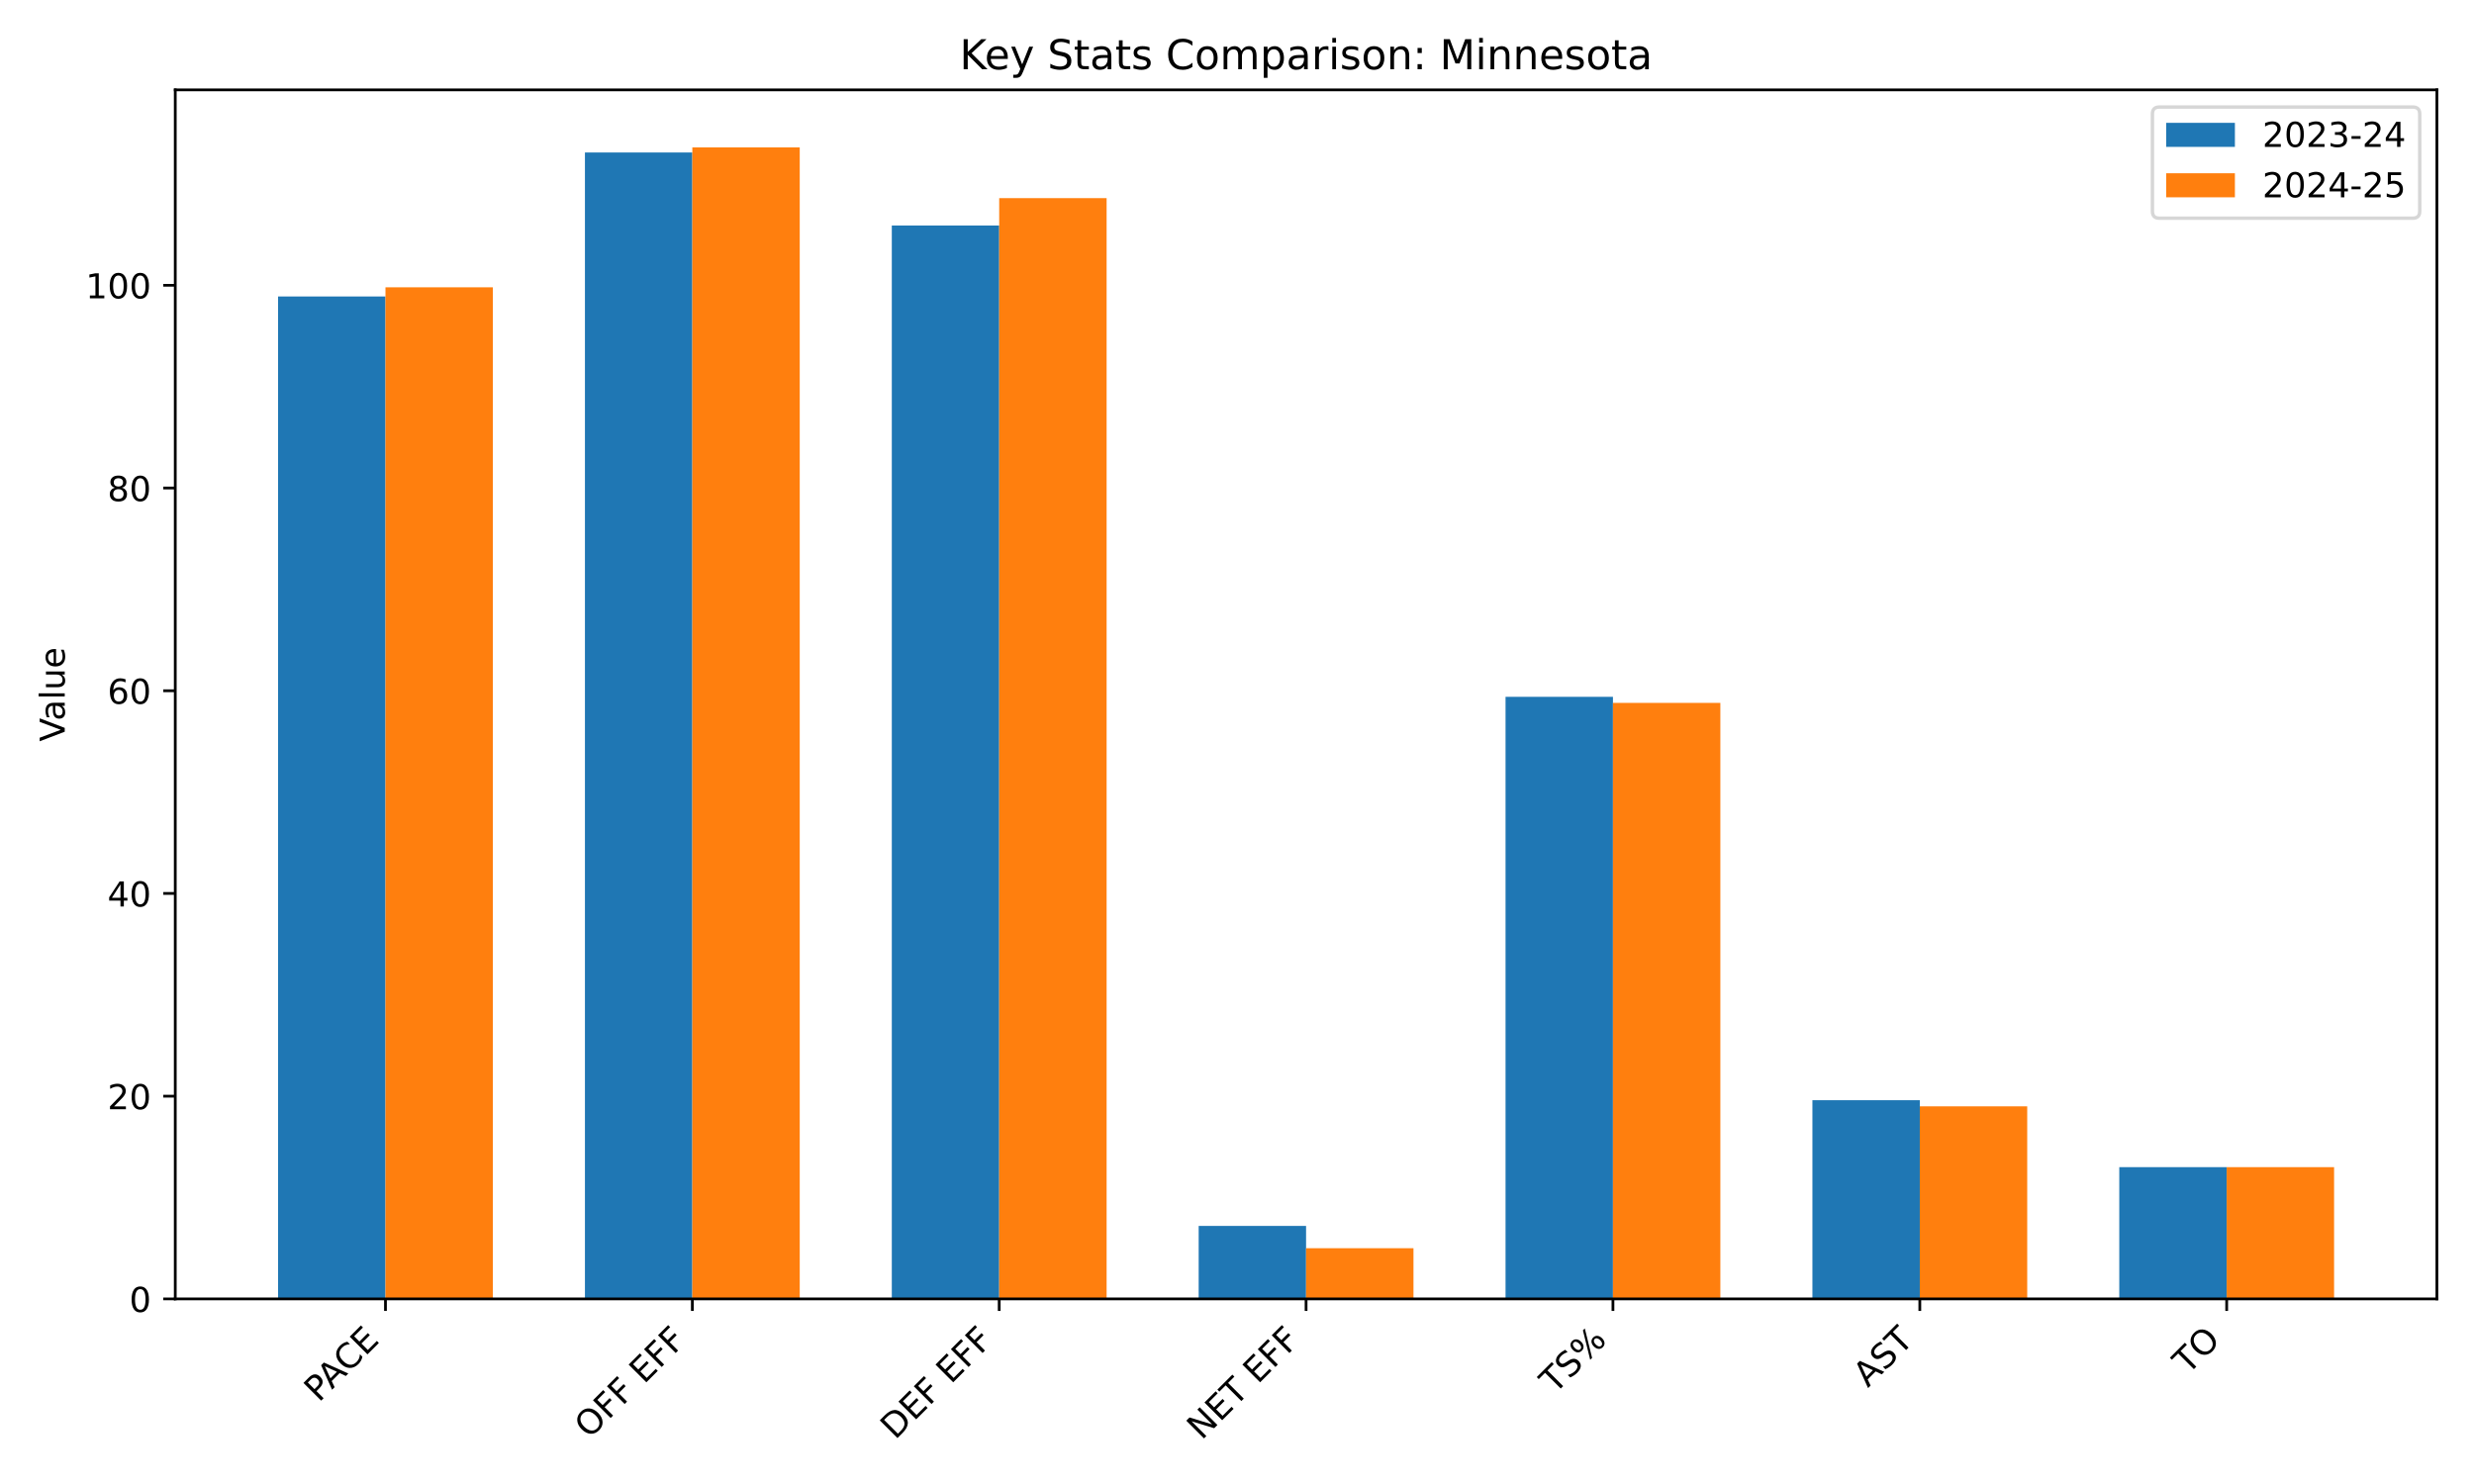
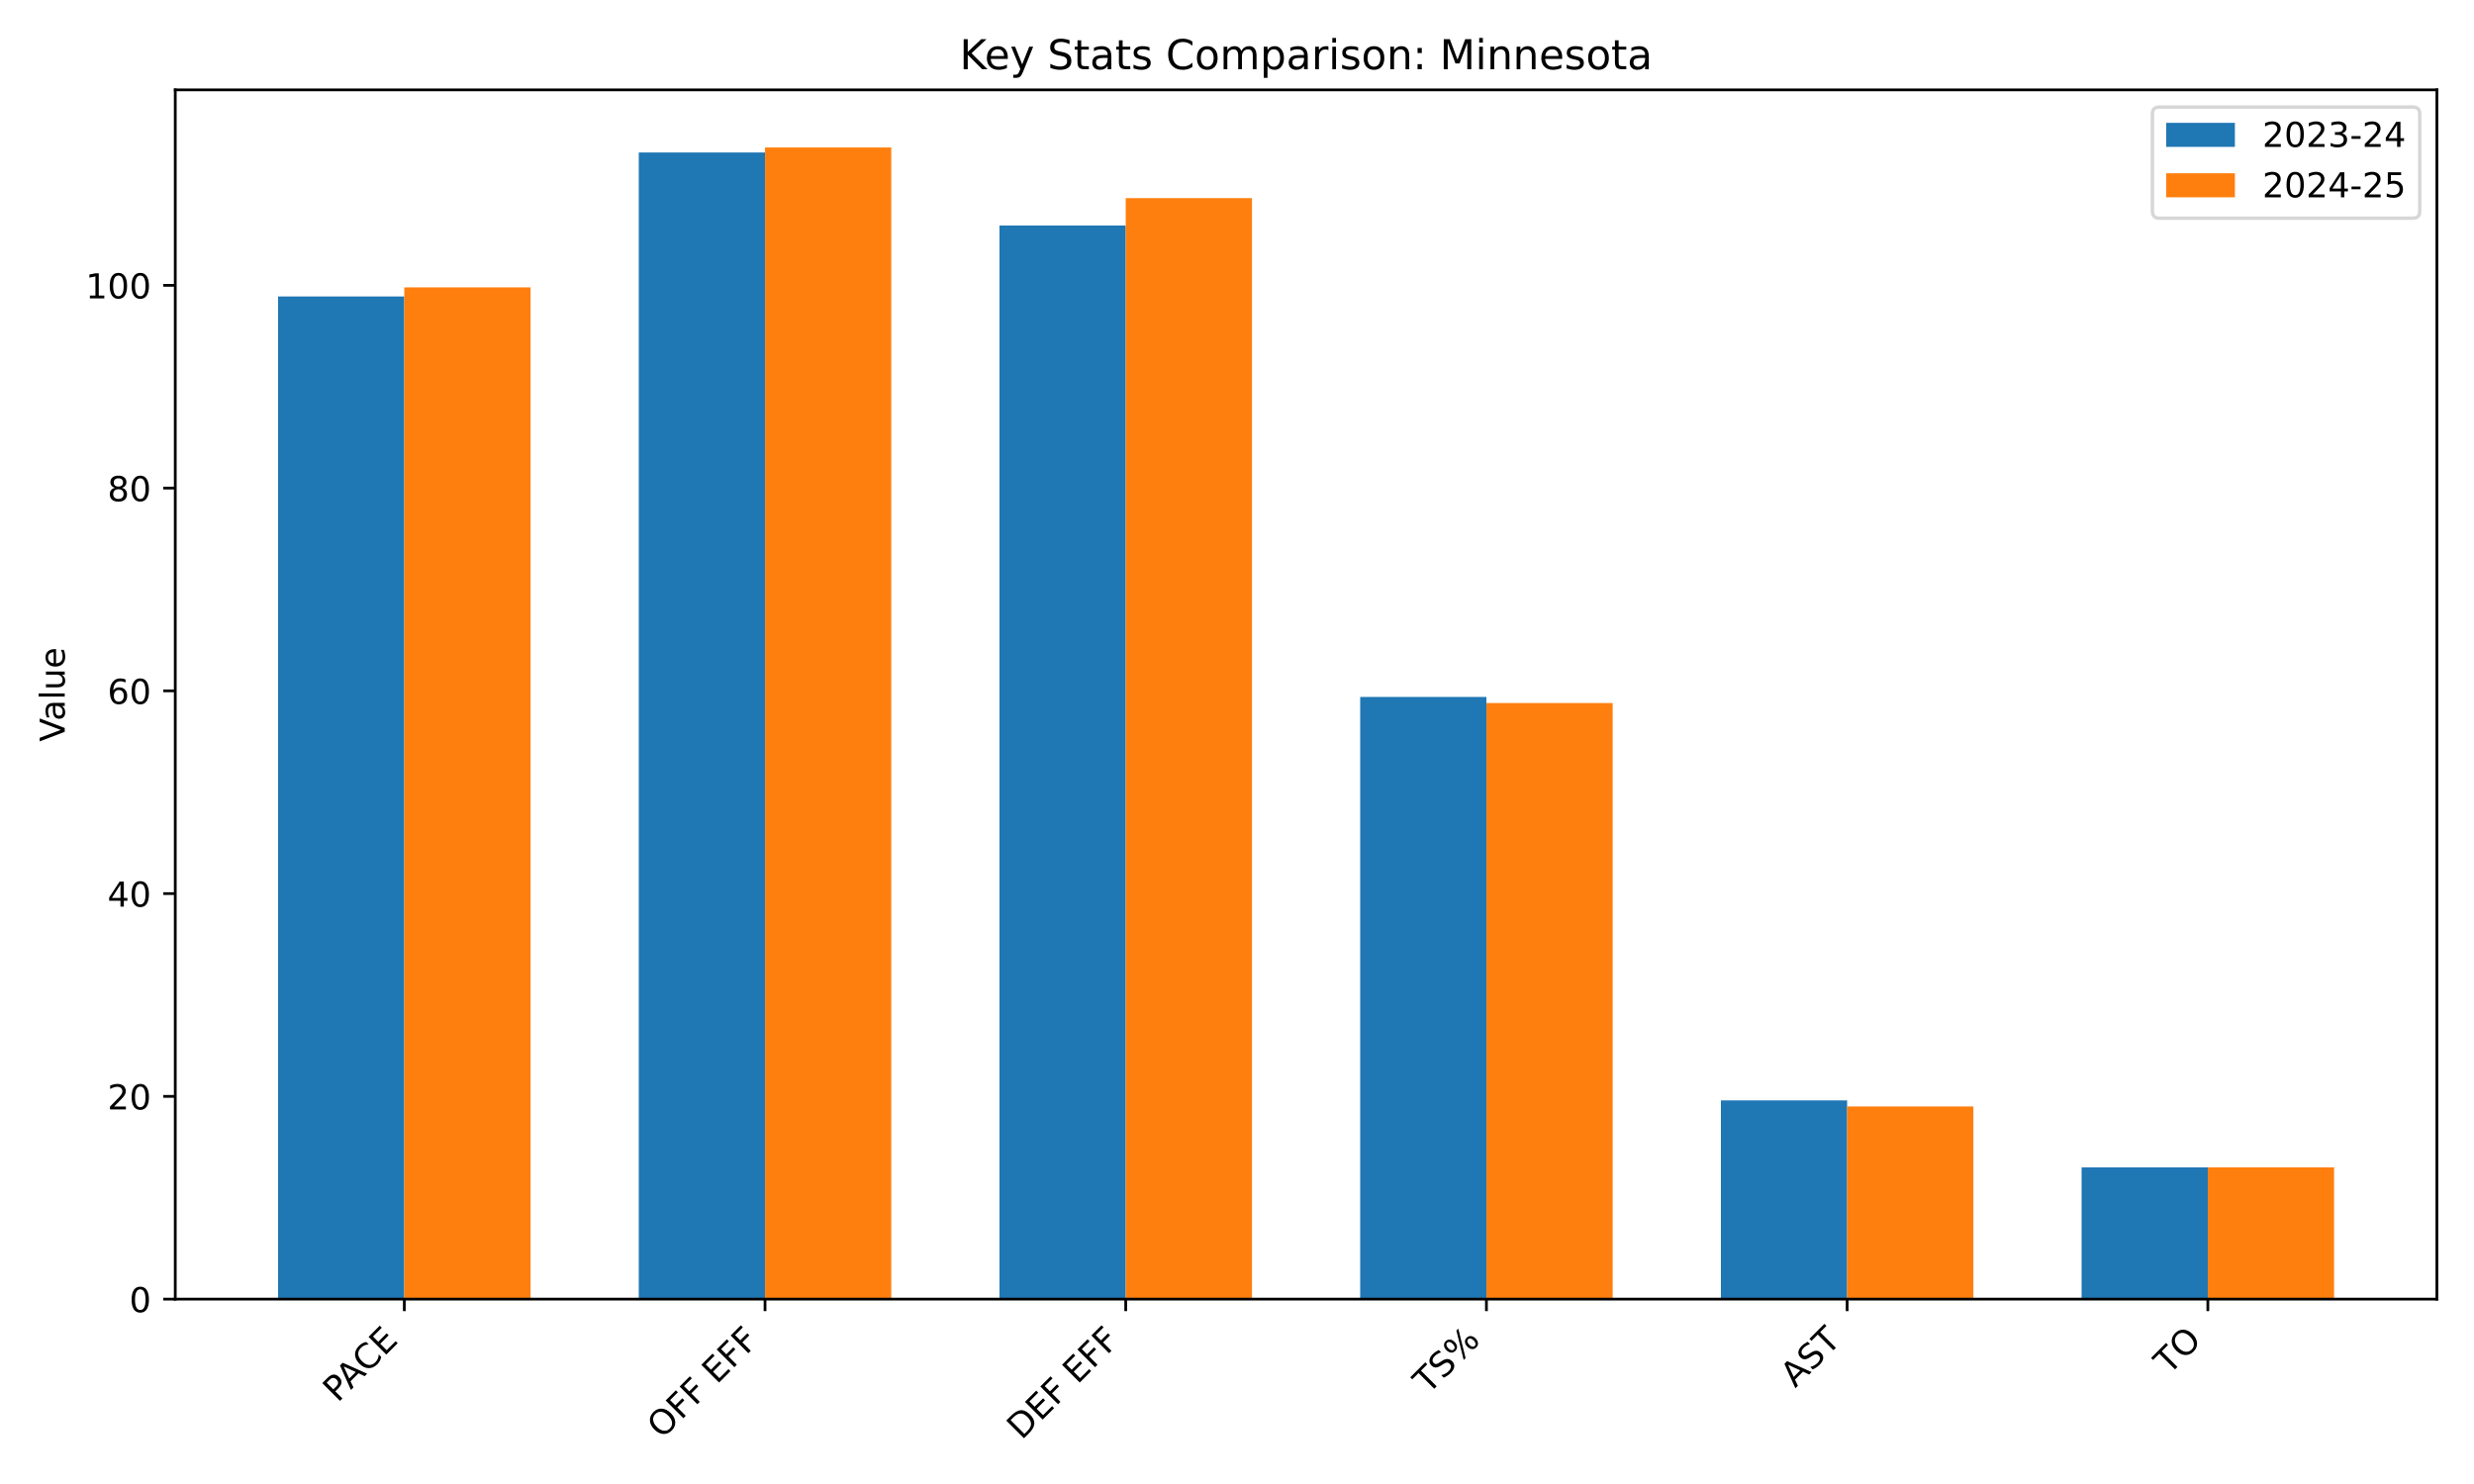
<svg xmlns="http://www.w3.org/2000/svg" xmlns:xlink="http://www.w3.org/1999/xlink" width="720pt" height="432pt" viewBox="0 0 720 432" version="1.1">
  <defs>
    <style type="text/css">*{stroke-linejoin: round; stroke-linecap: butt}</style>
  </defs>
  <g id="figure_1">
    <g id="patch_1">
      <path d="M 0 432  L 720 432  L 720 0  L 0 0  z " style="fill: #ffffff" />
    </g>
    <g id="axes_1">
      <g id="patch_2">
-         <path d="M 51.005 378.116  L 709.2 378.116  L 709.2 26.16  L 51.005 26.16  z " style="fill: #ffffff" />
+         <path d="M 51.005 378.18  L 709.2 378.18  L 709.2 26.16  L 51.005 26.16  z " style="fill: #ffffff" />
      </g>
      <g id="patch_3">
-         <path d="M 80.923 378.116  L 112.181 378.116  L 112.181 86.295  L 80.923 86.295  z " clip-path="url(#pd08ea0d727)" style="fill: #1f77b4" />
+         <path d="M 80.923 378.18  L 117.664 378.18  L 117.664 86.306  L 80.923 86.306  z " clip-path="url(#p59f7d2ec6e)" style="fill: #1f77b4" />
      </g>
      <g id="patch_4">
-         <path d="M 170.23 378.116  L 201.488 378.116  L 201.488 44.395  L 170.23 44.395  z " clip-path="url(#pd08ea0d727)" style="fill: #1f77b4" />
+         <path d="M 185.898 378.18  L 222.64 378.18  L 222.64 44.398  L 185.898 44.398  z " clip-path="url(#p59f7d2ec6e)" style="fill: #1f77b4" />
      </g>
      <g id="patch_5">
-         <path d="M 259.538 378.116  L 290.795 378.116  L 290.795 65.64  L 259.538 65.64  z " clip-path="url(#pd08ea0d727)" style="fill: #1f77b4" />
+         <path d="M 290.874 378.18  L 327.615 378.18  L 327.615 65.647  L 290.874 65.647  z " clip-path="url(#p59f7d2ec6e)" style="fill: #1f77b4" />
      </g>
      <g id="patch_6">
-         <path d="M 348.845 378.116  L 380.103 378.116  L 380.103 356.871  L 348.845 356.871  z " clip-path="url(#pd08ea0d727)" style="fill: #1f77b4" />
+         <path d="M 395.849 378.18  L 432.59 378.18  L 432.59 202.878  L 395.849 202.878  z " clip-path="url(#p59f7d2ec6e)" style="fill: #1f77b4" />
      </g>
      <g id="patch_7">
-         <path d="M 438.152 378.116  L 469.41 378.116  L 469.41 202.846  L 438.152 202.846  z " clip-path="url(#pd08ea0d727)" style="fill: #1f77b4" />
+         <path d="M 500.824 378.18  L 537.565 378.18  L 537.565 320.336  L 500.824 320.336  z " clip-path="url(#p59f7d2ec6e)" style="fill: #1f77b4" />
      </g>
      <g id="patch_8">
-         <path d="M 527.46 378.116  L 558.717 378.116  L 558.717 320.283  L 527.46 320.283  z " clip-path="url(#pd08ea0d727)" style="fill: #1f77b4" />
+         <path d="M 605.799 378.18  L 642.541 378.18  L 642.541 339.814  L 605.799 339.814  z " clip-path="url(#p59f7d2ec6e)" style="fill: #1f77b4" />
      </g>
      <g id="patch_9">
-         <path d="M 616.767 378.116  L 648.024 378.116  L 648.024 339.758  L 616.767 339.758  z " clip-path="url(#pd08ea0d727)" style="fill: #1f77b4" />
+         <path d="M 117.664 378.18  L 154.406 378.18  L 154.406 83.65  L 117.664 83.65  z " clip-path="url(#p59f7d2ec6e)" style="fill: #ff7f0e" />
      </g>
      <g id="patch_10">
-         <path d="M 112.181 378.116  L 143.438 378.116  L 143.438 83.639  L 112.181 83.639  z " clip-path="url(#pd08ea0d727)" style="fill: #ff7f0e" />
+         <path d="M 222.64 378.18  L 259.381 378.18  L 259.381 42.923  L 222.64 42.923  z " clip-path="url(#p59f7d2ec6e)" style="fill: #ff7f0e" />
      </g>
      <g id="patch_11">
-         <path d="M 201.488 378.116  L 232.745 378.116  L 232.745 42.92  L 201.488 42.92  z " clip-path="url(#pd08ea0d727)" style="fill: #ff7f0e" />
+         <path d="M 327.615 378.18  L 364.356 378.18  L 364.356 57.679  L 327.615 57.679  z " clip-path="url(#p59f7d2ec6e)" style="fill: #ff7f0e" />
      </g>
      <g id="patch_12">
-         <path d="M 290.795 378.116  L 322.053 378.116  L 322.053 57.673  L 290.795 57.673  z " clip-path="url(#pd08ea0d727)" style="fill: #ff7f0e" />
+         <path d="M 432.59 378.18  L 469.331 378.18  L 469.331 204.649  L 432.59 204.649  z " clip-path="url(#p59f7d2ec6e)" style="fill: #ff7f0e" />
      </g>
      <g id="patch_13">
-         <path d="M 380.103 378.116  L 411.36 378.116  L 411.36 363.363  L 380.103 363.363  z " clip-path="url(#pd08ea0d727)" style="fill: #ff7f0e" />
+         <path d="M 537.565 378.18  L 574.307 378.18  L 574.307 322.107  L 537.565 322.107  z " clip-path="url(#p59f7d2ec6e)" style="fill: #ff7f0e" />
      </g>
      <g id="patch_14">
-         <path d="M 469.41 378.116  L 500.667 378.116  L 500.667 204.617  L 469.41 204.617  z " clip-path="url(#pd08ea0d727)" style="fill: #ff7f0e" />
-       </g>
-       <g id="patch_15">
-         <path d="M 558.717 378.116  L 589.975 378.116  L 589.975 322.054  L 558.717 322.054  z " clip-path="url(#pd08ea0d727)" style="fill: #ff7f0e" />
-       </g>
-       <g id="patch_16">
-         <path d="M 648.024 378.116  L 679.282 378.116  L 679.282 339.758  L 648.024 339.758  z " clip-path="url(#pd08ea0d727)" style="fill: #ff7f0e" />
+         <path d="M 642.541 378.18  L 679.282 378.18  L 679.282 339.814  L 642.541 339.814  z " clip-path="url(#p59f7d2ec6e)" style="fill: #ff7f0e" />
      </g>
      <g id="matplotlib.axis_1">
        <g id="xtick_1">
          <g id="line2d_1">
            <defs>
-               <path id="mf0e6658be1" d="M 0 0  L 0 3.5  " style="stroke: #000000; stroke-width: 0.8" />
-             </defs>
-             <g>
-               <use xlink:href="#mf0e6658be1" x="112.181" y="378.116" style="stroke: #000000; stroke-width: 0.8" />
+               <path id="md028670632" d="M 0 0  L 0 3.5  " style="stroke: #000000; stroke-width: 0.8" />
+             </defs>
+             <g>
+               <use xlink:href="#md028670632" x="117.664" y="378.18" style="stroke: #000000; stroke-width: 0.8" />
            </g>
          </g>
          <g id="text_1">
-             <g transform="translate(92.77817 408.421) rotate(-45) scale(0.1 -0.1)">
+             <g transform="translate(98.26196 408.4847) rotate(-45) scale(0.1 -0.1)">
              <defs>
                <path id="DejaVuSans-50" d="M 1259 4147  L 1259 2394  L 2053 2394  Q 2494 2394 2734 2622  Q 2975 2850 2975 3272  Q 2975 3691 2734 3919  Q 2494 4147 2053 4147  L 1259 4147  z M 628 4666  L 2053 4666  Q 2838 4666 3239 4311  Q 3641 3956 3641 3272  Q 3641 2581 3239 2228  Q 2838 1875 2053 1875  L 1259 1875  L 1259 0  L 628 0  L 628 4666  z " transform="scale(0.015625)" />
                <path id="DejaVuSans-41" d="M 2188 4044  L 1331 1722  L 3047 1722  L 2188 4044  z M 1831 4666  L 2547 4666  L 4325 0  L 3669 0  L 3244 1197  L 1141 1197  L 716 0  L 50 0  L 1831 4666  z " transform="scale(0.015625)" />
                <path id="DejaVuSans-43" d="M 4122 4306  L 4122 3641  Q 3803 3938 3442 4084  Q 3081 4231 2675 4231  Q 1875 4231 1450 3742  Q 1025 3253 1025 2328  Q 1025 1406 1450 917  Q 1875 428 2675 428  Q 3081 428 3442 575  Q 3803 722 4122 1019  L 4122 359  Q 3791 134 3420 21  Q 3050 -91 2638 -91  Q 1578 -91 968 557  Q 359 1206 359 2328  Q 359 3453 968 4101  Q 1578 4750 2638 4750  Q 3056 4750 3426 4639  Q 3797 4528 4122 4306  z " transform="scale(0.015625)" />
                <path id="DejaVuSans-45" d="M 628 4666  L 3578 4666  L 3578 4134  L 1259 4134  L 1259 2753  L 3481 2753  L 3481 2222  L 1259 2222  L 1259 531  L 3634 531  L 3634 0  L 628 0  L 628 4666  z " transform="scale(0.015625)" />
              </defs>
              <use xlink:href="#DejaVuSans-50" />
              <use xlink:href="#DejaVuSans-41" transform="translate(53.92773 0)" />
              <use xlink:href="#DejaVuSans-43" transform="translate(120.5859 0)" />
              <use xlink:href="#DejaVuSans-45" transform="translate(190.4102 0)" />
            </g>
          </g>
        </g>
        <g id="xtick_2">
          <g id="line2d_2">
            <g>
-               <use xlink:href="#mf0e6658be1" x="201.488" y="378.116" style="stroke: #000000; stroke-width: 0.8" />
+               <use xlink:href="#md028670632" x="222.64" y="378.18" style="stroke: #000000; stroke-width: 0.8" />
            </g>
          </g>
          <g id="text_2">
-             <g transform="translate(171.4678 419.0387) rotate(-45) scale(0.1 -0.1)">
+             <g transform="translate(192.6196 419.1023) rotate(-45) scale(0.1 -0.1)">
              <defs>
                <path id="DejaVuSans-4f" d="M 2522 4238  Q 1834 4238 1429 3725  Q 1025 3213 1025 2328  Q 1025 1447 1429 934  Q 1834 422 2522 422  Q 3209 422 3611 934  Q 4013 1447 4013 2328  Q 4013 3213 3611 3725  Q 3209 4238 2522 4238  z M 2522 4750  Q 3503 4750 4090 4092  Q 4678 3434 4678 2328  Q 4678 1225 4090 567  Q 3503 -91 2522 -91  Q 1538 -91 948 565  Q 359 1222 359 2328  Q 359 3434 948 4092  Q 1538 4750 2522 4750  z " transform="scale(0.015625)" />
                <path id="DejaVuSans-46" d="M 628 4666  L 3309 4666  L 3309 4134  L 1259 4134  L 1259 2759  L 3109 2759  L 3109 2228  L 1259 2228  L 1259 0  L 628 0  L 628 4666  z " transform="scale(0.015625)" />
                <path id="DejaVuSans-20" transform="scale(0.015625)" />
              </defs>
              <use xlink:href="#DejaVuSans-4f" />
              <use xlink:href="#DejaVuSans-46" transform="translate(78.71094 0)" />
              <use xlink:href="#DejaVuSans-46" transform="translate(136.2305 0)" />
              <use xlink:href="#DejaVuSans-20" transform="translate(193.75 0)" />
              <use xlink:href="#DejaVuSans-45" transform="translate(225.5371 0)" />
              <use xlink:href="#DejaVuSans-46" transform="translate(288.7207 0)" />
              <use xlink:href="#DejaVuSans-46" transform="translate(346.2402 0)" />
            </g>
          </g>
        </g>
        <g id="xtick_3">
          <g id="line2d_3">
            <g>
-               <use xlink:href="#mf0e6658be1" x="290.795" y="378.116" style="stroke: #000000; stroke-width: 0.8" />
+               <use xlink:href="#md028670632" x="327.615" y="378.18" style="stroke: #000000; stroke-width: 0.8" />
            </g>
          </g>
          <g id="text_3">
-             <g transform="translate(260.4956 419.3182) rotate(-45) scale(0.1 -0.1)">
+             <g transform="translate(297.3153 419.3819) rotate(-45) scale(0.1 -0.1)">
              <defs>
                <path id="DejaVuSans-44" d="M 1259 4147  L 1259 519  L 2022 519  Q 2988 519 3436 956  Q 3884 1394 3884 2338  Q 3884 3275 3436 3711  Q 2988 4147 2022 4147  L 1259 4147  z M 628 4666  L 1925 4666  Q 3281 4666 3915 4102  Q 4550 3538 4550 2338  Q 4550 1131 3912 565  Q 3275 0 1925 0  L 628 0  L 628 4666  z " transform="scale(0.015625)" />
              </defs>
              <use xlink:href="#DejaVuSans-44" />
              <use xlink:href="#DejaVuSans-45" transform="translate(77.00195 0)" />
              <use xlink:href="#DejaVuSans-46" transform="translate(140.1855 0)" />
              <use xlink:href="#DejaVuSans-20" transform="translate(197.7051 0)" />
              <use xlink:href="#DejaVuSans-45" transform="translate(229.4922 0)" />
              <use xlink:href="#DejaVuSans-46" transform="translate(292.6758 0)" />
              <use xlink:href="#DejaVuSans-46" transform="translate(350.1953 0)" />
            </g>
          </g>
        </g>
        <g id="xtick_4">
          <g id="line2d_4">
            <g>
-               <use xlink:href="#mf0e6658be1" x="380.103" y="378.116" style="stroke: #000000; stroke-width: 0.8" />
+               <use xlink:href="#md028670632" x="432.59" y="378.18" style="stroke: #000000; stroke-width: 0.8" />
            </g>
          </g>
          <g id="text_4">
-             <g transform="translate(349.7057 419.4154) rotate(-45) scale(0.1 -0.1)">
-               <defs>
-                 <path id="DejaVuSans-4e" d="M 628 4666  L 1478 4666  L 3547 763  L 3547 4666  L 4159 4666  L 4159 0  L 3309 0  L 1241 3903  L 1241 0  L 628 0  L 628 4666  z " transform="scale(0.015625)" />
+             <g transform="translate(415.5931 406.0794) rotate(-45) scale(0.1 -0.1)">
+               <defs>
                <path id="DejaVuSans-54" d="M -19 4666  L 3928 4666  L 3928 4134  L 2272 4134  L 2272 0  L 1638 0  L 1638 4134  L -19 4134  L -19 4666  z " transform="scale(0.015625)" />
-               </defs>
-               <use xlink:href="#DejaVuSans-4e" />
-               <use xlink:href="#DejaVuSans-45" transform="translate(74.80469 0)" />
-               <use xlink:href="#DejaVuSans-54" transform="translate(137.9883 0)" />
-               <use xlink:href="#DejaVuSans-20" transform="translate(199.0723 0)" />
-               <use xlink:href="#DejaVuSans-45" transform="translate(230.8594 0)" />
-               <use xlink:href="#DejaVuSans-46" transform="translate(294.043 0)" />
-               <use xlink:href="#DejaVuSans-46" transform="translate(351.5625 0)" />
-             </g>
-           </g>
-         </g>
-         <g id="xtick_5">
-           <g id="line2d_5">
-             <g>
-               <use xlink:href="#mf0e6658be1" x="469.41" y="378.116" style="stroke: #000000; stroke-width: 0.8" />
-             </g>
-           </g>
-           <g id="text_5">
-             <g transform="translate(452.4127 406.0158) rotate(-45) scale(0.1 -0.1)">
-               <defs>
                <path id="DejaVuSans-53" d="M 3425 4513  L 3425 3897  Q 3066 4069 2747 4153  Q 2428 4238 2131 4238  Q 1616 4238 1336 4038  Q 1056 3838 1056 3469  Q 1056 3159 1242 3001  Q 1428 2844 1947 2747  L 2328 2669  Q 3034 2534 3370 2195  Q 3706 1856 3706 1288  Q 3706 609 3251 259  Q 2797 -91 1919 -91  Q 1588 -91 1214 -16  Q 841 59 441 206  L 441 856  Q 825 641 1194 531  Q 1563 422 1919 422  Q 2459 422 2753 634  Q 3047 847 3047 1241  Q 3047 1584 2836 1778  Q 2625 1972 2144 2069  L 1759 2144  Q 1053 2284 737 2584  Q 422 2884 422 3419  Q 422 4038 858 4394  Q 1294 4750 2059 4750  Q 2388 4750 2728 4690  Q 3069 4631 3425 4513  z " transform="scale(0.015625)" />
                <path id="DejaVuSans-25" d="M 4653 2053  Q 4381 2053 4226 1822  Q 4072 1591 4072 1178  Q 4072 772 4226 539  Q 4381 306 4653 306  Q 4919 306 5073 539  Q 5228 772 5228 1178  Q 5228 1588 5073 1820  Q 4919 2053 4653 2053  z M 4653 2450  Q 5147 2450 5437 2106  Q 5728 1763 5728 1178  Q 5728 594 5436 251  Q 5144 -91 4653 -91  Q 4153 -91 3862 251  Q 3572 594 3572 1178  Q 3572 1766 3864 2108  Q 4156 2450 4653 2450  z M 1428 4353  Q 1159 4353 1004 4120  Q 850 3888 850 3481  Q 850 3069 1003 2837  Q 1156 2606 1428 2606  Q 1700 2606 1854 2837  Q 2009 3069 2009 3481  Q 2009 3884 1853 4118  Q 1697 4353 1428 4353  z M 4250 4750  L 4750 4750  L 1831 -91  L 1331 -91  L 4250 4750  z M 1428 4750  Q 1922 4750 2215 4408  Q 2509 4066 2509 3481  Q 2509 2891 2217 2550  Q 1925 2209 1428 2209  Q 931 2209 642 2551  Q 353 2894 353 3481  Q 353 4063 643 4406  Q 934 4750 1428 4750  z " transform="scale(0.015625)" />
              </defs>
              <use xlink:href="#DejaVuSans-54" />
              <use xlink:href="#DejaVuSans-53" transform="translate(61.08398 0)" />
              <use xlink:href="#DejaVuSans-25" transform="translate(124.5605 0)" />
            </g>
          </g>
        </g>
-         <g id="xtick_6">
-           <g id="line2d_6">
-             <g>
-               <use xlink:href="#mf0e6658be1" x="558.717" y="378.116" style="stroke: #000000; stroke-width: 0.8" />
-             </g>
-           </g>
-           <g id="text_6">
-             <g transform="translate(543.6016 404.1342) rotate(-45) scale(0.1 -0.1)">
+         <g id="xtick_5">
+           <g id="line2d_5">
+             <g>
+               <use xlink:href="#md028670632" x="537.565" y="378.18" style="stroke: #000000; stroke-width: 0.8" />
+             </g>
+           </g>
+           <g id="text_5">
+             <g transform="translate(522.4499 404.1978) rotate(-45) scale(0.1 -0.1)">
              <use xlink:href="#DejaVuSans-41" />
              <use xlink:href="#DejaVuSans-53" transform="translate(68.4082 0)" />
              <use xlink:href="#DejaVuSans-54" transform="translate(131.8848 0)" />
            </g>
          </g>
        </g>
-         <g id="xtick_7">
-           <g id="line2d_7">
-             <g>
-               <use xlink:href="#mf0e6658be1" x="648.024" y="378.116" style="stroke: #000000; stroke-width: 0.8" />
-             </g>
-           </g>
-           <g id="text_7">
-             <g transform="translate(636.6688 400.3744) rotate(-45) scale(0.1 -0.1)">
+         <g id="xtick_6">
+           <g id="line2d_6">
+             <g>
+               <use xlink:href="#md028670632" x="642.541" y="378.18" style="stroke: #000000; stroke-width: 0.8" />
+             </g>
+           </g>
+           <g id="text_6">
+             <g transform="translate(631.185 400.438) rotate(-45) scale(0.1 -0.1)">
              <use xlink:href="#DejaVuSans-54" />
              <use xlink:href="#DejaVuSans-4f" transform="translate(61.08398 0)" />
            </g>
          </g>
        </g>
      </g>
      <g id="matplotlib.axis_2">
        <g id="ytick_1">
+           <g id="line2d_7">
+             <defs>
+               <path id="m8397f08c7a" d="M 0 0  L -3.5 0  " style="stroke: #000000; stroke-width: 0.8" />
+             </defs>
+             <g>
+               <use xlink:href="#m8397f08c7a" x="51.005" y="378.18" style="stroke: #000000; stroke-width: 0.8" />
+             </g>
+           </g>
+           <g id="text_7">
+             <g transform="translate(37.6425 381.9792) scale(0.1 -0.1)">
+               <defs>
+                 <path id="DejaVuSans-30" d="M 2034 4250  Q 1547 4250 1301 3770  Q 1056 3291 1056 2328  Q 1056 1369 1301 889  Q 1547 409 2034 409  Q 2525 409 2770 889  Q 3016 1369 3016 2328  Q 3016 3291 2770 3770  Q 2525 4250 2034 4250  z M 2034 4750  Q 2819 4750 3233 4129  Q 3647 3509 3647 2328  Q 3647 1150 3233 529  Q 2819 -91 2034 -91  Q 1250 -91 836 529  Q 422 1150 422 2328  Q 422 3509 836 4129  Q 1250 4750 2034 4750  z " transform="scale(0.015625)" />
+               </defs>
+               <use xlink:href="#DejaVuSans-30" />
+             </g>
+           </g>
+         </g>
+         <g id="ytick_2">
          <g id="line2d_8">
-             <defs>
-               <path id="m362a464a7b" d="M 0 0  L -3.5 0  " style="stroke: #000000; stroke-width: 0.8" />
-             </defs>
-             <g>
-               <use xlink:href="#m362a464a7b" x="51.005" y="378.116" style="stroke: #000000; stroke-width: 0.8" />
+             <g>
+               <use xlink:href="#m8397f08c7a" x="51.005" y="319.156" style="stroke: #000000; stroke-width: 0.8" />
            </g>
          </g>
          <g id="text_8">
-             <g transform="translate(37.6425 381.9156) scale(0.1 -0.1)">
-               <defs>
-                 <path id="DejaVuSans-30" d="M 2034 4250  Q 1547 4250 1301 3770  Q 1056 3291 1056 2328  Q 1056 1369 1301 889  Q 1547 409 2034 409  Q 2525 409 2770 889  Q 3016 1369 3016 2328  Q 3016 3291 2770 3770  Q 2525 4250 2034 4250  z M 2034 4750  Q 2819 4750 3233 4129  Q 3647 3509 3647 2328  Q 3647 1150 3233 529  Q 2819 -91 2034 -91  Q 1250 -91 836 529  Q 422 1150 422 2328  Q 422 3509 836 4129  Q 1250 4750 2034 4750  z " transform="scale(0.015625)" />
-               </defs>
-               <use xlink:href="#DejaVuSans-30" />
-             </g>
-           </g>
-         </g>
-         <g id="ytick_2">
+             <g transform="translate(31.28 322.9551) scale(0.1 -0.1)">
+               <defs>
+                 <path id="DejaVuSans-32" d="M 1228 531  L 3431 531  L 3431 0  L 469 0  L 469 531  Q 828 903 1448 1529  Q 2069 2156 2228 2338  Q 2531 2678 2651 2914  Q 2772 3150 2772 3378  Q 2772 3750 2511 3984  Q 2250 4219 1831 4219  Q 1534 4219 1204 4116  Q 875 4013 500 3803  L 500 4441  Q 881 4594 1212 4672  Q 1544 4750 1819 4750  Q 2544 4750 2975 4387  Q 3406 4025 3406 3419  Q 3406 3131 3298 2873  Q 3191 2616 2906 2266  Q 2828 2175 2409 1742  Q 1991 1309 1228 531  z " transform="scale(0.015625)" />
+               </defs>
+               <use xlink:href="#DejaVuSans-32" />
+               <use xlink:href="#DejaVuSans-30" transform="translate(63.62305 0)" />
+             </g>
+           </g>
+         </g>
+         <g id="ytick_3">
          <g id="line2d_9">
            <g>
-               <use xlink:href="#m362a464a7b" x="51.005" y="319.103" style="stroke: #000000; stroke-width: 0.8" />
+               <use xlink:href="#m8397f08c7a" x="51.005" y="260.132" style="stroke: #000000; stroke-width: 0.8" />
            </g>
          </g>
          <g id="text_9">
-             <g transform="translate(31.28 322.9021) scale(0.1 -0.1)">
-               <defs>
-                 <path id="DejaVuSans-32" d="M 1228 531  L 3431 531  L 3431 0  L 469 0  L 469 531  Q 828 903 1448 1529  Q 2069 2156 2228 2338  Q 2531 2678 2651 2914  Q 2772 3150 2772 3378  Q 2772 3750 2511 3984  Q 2250 4219 1831 4219  Q 1534 4219 1204 4116  Q 875 4013 500 3803  L 500 4441  Q 881 4594 1212 4672  Q 1544 4750 1819 4750  Q 2544 4750 2975 4387  Q 3406 4025 3406 3419  Q 3406 3131 3298 2873  Q 3191 2616 2906 2266  Q 2828 2175 2409 1742  Q 1991 1309 1228 531  z " transform="scale(0.015625)" />
-               </defs>
-               <use xlink:href="#DejaVuSans-32" />
-               <use xlink:href="#DejaVuSans-30" transform="translate(63.62305 0)" />
-             </g>
-           </g>
-         </g>
-         <g id="ytick_3">
+             <g transform="translate(31.28 263.9309) scale(0.1 -0.1)">
+               <defs>
+                 <path id="DejaVuSans-34" d="M 2419 4116  L 825 1625  L 2419 1625  L 2419 4116  z M 2253 4666  L 3047 4666  L 3047 1625  L 3713 1625  L 3713 1100  L 3047 1100  L 3047 0  L 2419 0  L 2419 1100  L 313 1100  L 313 1709  L 2253 4666  z " transform="scale(0.015625)" />
+               </defs>
+               <use xlink:href="#DejaVuSans-34" />
+               <use xlink:href="#DejaVuSans-30" transform="translate(63.62305 0)" />
+             </g>
+           </g>
+         </g>
+         <g id="ytick_4">
          <g id="line2d_10">
            <g>
-               <use xlink:href="#m362a464a7b" x="51.005" y="260.089" style="stroke: #000000; stroke-width: 0.8" />
+               <use xlink:href="#m8397f08c7a" x="51.005" y="201.108" style="stroke: #000000; stroke-width: 0.8" />
            </g>
          </g>
          <g id="text_10">
-             <g transform="translate(31.28 263.8886) scale(0.1 -0.1)">
-               <defs>
-                 <path id="DejaVuSans-34" d="M 2419 4116  L 825 1625  L 2419 1625  L 2419 4116  z M 2253 4666  L 3047 4666  L 3047 1625  L 3713 1625  L 3713 1100  L 3047 1100  L 3047 0  L 2419 0  L 2419 1100  L 313 1100  L 313 1709  L 2253 4666  z " transform="scale(0.015625)" />
-               </defs>
-               <use xlink:href="#DejaVuSans-34" />
-               <use xlink:href="#DejaVuSans-30" transform="translate(63.62305 0)" />
-             </g>
-           </g>
-         </g>
-         <g id="ytick_4">
+             <g transform="translate(31.28 204.9068) scale(0.1 -0.1)">
+               <defs>
+                 <path id="DejaVuSans-36" d="M 2113 2584  Q 1688 2584 1439 2293  Q 1191 2003 1191 1497  Q 1191 994 1439 701  Q 1688 409 2113 409  Q 2538 409 2786 701  Q 3034 994 3034 1497  Q 3034 2003 2786 2293  Q 2538 2584 2113 2584  z M 3366 4563  L 3366 3988  Q 3128 4100 2886 4159  Q 2644 4219 2406 4219  Q 1781 4219 1451 3797  Q 1122 3375 1075 2522  Q 1259 2794 1537 2939  Q 1816 3084 2150 3084  Q 2853 3084 3261 2657  Q 3669 2231 3669 1497  Q 3669 778 3244 343  Q 2819 -91 2113 -91  Q 1303 -91 875 529  Q 447 1150 447 2328  Q 447 3434 972 4092  Q 1497 4750 2381 4750  Q 2619 4750 2861 4703  Q 3103 4656 3366 4563  z " transform="scale(0.015625)" />
+               </defs>
+               <use xlink:href="#DejaVuSans-36" />
+               <use xlink:href="#DejaVuSans-30" transform="translate(63.62305 0)" />
+             </g>
+           </g>
+         </g>
+         <g id="ytick_5">
          <g id="line2d_11">
            <g>
-               <use xlink:href="#m362a464a7b" x="51.005" y="201.076" style="stroke: #000000; stroke-width: 0.8" />
+               <use xlink:href="#m8397f08c7a" x="51.005" y="142.083" style="stroke: #000000; stroke-width: 0.8" />
            </g>
          </g>
          <g id="text_11">
-             <g transform="translate(31.28 204.8751) scale(0.1 -0.1)">
-               <defs>
-                 <path id="DejaVuSans-36" d="M 2113 2584  Q 1688 2584 1439 2293  Q 1191 2003 1191 1497  Q 1191 994 1439 701  Q 1688 409 2113 409  Q 2538 409 2786 701  Q 3034 994 3034 1497  Q 3034 2003 2786 2293  Q 2538 2584 2113 2584  z M 3366 4563  L 3366 3988  Q 3128 4100 2886 4159  Q 2644 4219 2406 4219  Q 1781 4219 1451 3797  Q 1122 3375 1075 2522  Q 1259 2794 1537 2939  Q 1816 3084 2150 3084  Q 2853 3084 3261 2657  Q 3669 2231 3669 1497  Q 3669 778 3244 343  Q 2819 -91 2113 -91  Q 1303 -91 875 529  Q 447 1150 447 2328  Q 447 3434 972 4092  Q 1497 4750 2381 4750  Q 2619 4750 2861 4703  Q 3103 4656 3366 4563  z " transform="scale(0.015625)" />
-               </defs>
-               <use xlink:href="#DejaVuSans-36" />
-               <use xlink:href="#DejaVuSans-30" transform="translate(63.62305 0)" />
-             </g>
-           </g>
-         </g>
-         <g id="ytick_5">
+             <g transform="translate(31.28 145.8826) scale(0.1 -0.1)">
+               <defs>
+                 <path id="DejaVuSans-38" d="M 2034 2216  Q 1584 2216 1326 1975  Q 1069 1734 1069 1313  Q 1069 891 1326 650  Q 1584 409 2034 409  Q 2484 409 2743 651  Q 3003 894 3003 1313  Q 3003 1734 2745 1975  Q 2488 2216 2034 2216  z M 1403 2484  Q 997 2584 770 2862  Q 544 3141 544 3541  Q 544 4100 942 4425  Q 1341 4750 2034 4750  Q 2731 4750 3128 4425  Q 3525 4100 3525 3541  Q 3525 3141 3298 2862  Q 3072 2584 2669 2484  Q 3125 2378 3379 2068  Q 3634 1759 3634 1313  Q 3634 634 3220 271  Q 2806 -91 2034 -91  Q 1263 -91 848 271  Q 434 634 434 1313  Q 434 1759 690 2068  Q 947 2378 1403 2484  z M 1172 3481  Q 1172 3119 1398 2916  Q 1625 2713 2034 2713  Q 2441 2713 2670 2916  Q 2900 3119 2900 3481  Q 2900 3844 2670 4047  Q 2441 4250 2034 4250  Q 1625 4250 1398 4047  Q 1172 3844 1172 3481  z " transform="scale(0.015625)" />
+               </defs>
+               <use xlink:href="#DejaVuSans-38" />
+               <use xlink:href="#DejaVuSans-30" transform="translate(63.62305 0)" />
+             </g>
+           </g>
+         </g>
+         <g id="ytick_6">
          <g id="line2d_12">
            <g>
-               <use xlink:href="#m362a464a7b" x="51.005" y="142.062" style="stroke: #000000; stroke-width: 0.8" />
+               <use xlink:href="#m8397f08c7a" x="51.005" y="83.059" style="stroke: #000000; stroke-width: 0.8" />
            </g>
          </g>
          <g id="text_12">
-             <g transform="translate(31.28 145.8617) scale(0.1 -0.1)">
-               <defs>
-                 <path id="DejaVuSans-38" d="M 2034 2216  Q 1584 2216 1326 1975  Q 1069 1734 1069 1313  Q 1069 891 1326 650  Q 1584 409 2034 409  Q 2484 409 2743 651  Q 3003 894 3003 1313  Q 3003 1734 2745 1975  Q 2488 2216 2034 2216  z M 1403 2484  Q 997 2584 770 2862  Q 544 3141 544 3541  Q 544 4100 942 4425  Q 1341 4750 2034 4750  Q 2731 4750 3128 4425  Q 3525 4100 3525 3541  Q 3525 3141 3298 2862  Q 3072 2584 2669 2484  Q 3125 2378 3379 2068  Q 3634 1759 3634 1313  Q 3634 634 3220 271  Q 2806 -91 2034 -91  Q 1263 -91 848 271  Q 434 634 434 1313  Q 434 1759 690 2068  Q 947 2378 1403 2484  z M 1172 3481  Q 1172 3119 1398 2916  Q 1625 2713 2034 2713  Q 2441 2713 2670 2916  Q 2900 3119 2900 3481  Q 2900 3844 2670 4047  Q 2441 4250 2034 4250  Q 1625 4250 1398 4047  Q 1172 3844 1172 3481  z " transform="scale(0.015625)" />
-               </defs>
-               <use xlink:href="#DejaVuSans-38" />
-               <use xlink:href="#DejaVuSans-30" transform="translate(63.62305 0)" />
-             </g>
-           </g>
-         </g>
-         <g id="ytick_6">
-           <g id="line2d_13">
-             <g>
-               <use xlink:href="#m362a464a7b" x="51.005" y="83.049" style="stroke: #000000; stroke-width: 0.8" />
-             </g>
-           </g>
-           <g id="text_13">
-             <g transform="translate(24.9175 86.8482) scale(0.1 -0.1)">
+             <g transform="translate(24.9175 86.85849) scale(0.1 -0.1)">
              <defs>
                <path id="DejaVuSans-31" d="M 794 531  L 1825 531  L 1825 4091  L 703 3866  L 703 4441  L 1819 4666  L 2450 4666  L 2450 531  L 3481 531  L 3481 0  L 794 0  L 794 531  z " transform="scale(0.015625)" />
              </defs>
              <use xlink:href="#DejaVuSans-31" />
              <use xlink:href="#DejaVuSans-30" transform="translate(63.62305 0)" />
              <use xlink:href="#DejaVuSans-30" transform="translate(127.2461 0)" />
            </g>
          </g>
        </g>
-         <g id="text_14">
-           <g transform="translate(18.83781 215.8694) rotate(-90) scale(0.1 -0.1)">
+         <g id="text_13">
+           <g transform="translate(18.83781 215.9012) rotate(-90) scale(0.1 -0.1)">
            <defs>
              <path id="DejaVuSans-56" d="M 1831 0  L 50 4666  L 709 4666  L 2188 738  L 3669 4666  L 4325 4666  L 2547 0  L 1831 0  z " transform="scale(0.015625)" />
              <path id="DejaVuSans-61" d="M 2194 1759  Q 1497 1759 1228 1600  Q 959 1441 959 1056  Q 959 750 1161 570  Q 1363 391 1709 391  Q 2188 391 2477 730  Q 2766 1069 2766 1631  L 2766 1759  L 2194 1759  z M 3341 1997  L 3341 0  L 2766 0  L 2766 531  Q 2569 213 2275 61  Q 1981 -91 1556 -91  Q 1019 -91 701 211  Q 384 513 384 1019  Q 384 1609 779 1909  Q 1175 2209 1959 2209  L 2766 2209  L 2766 2266  Q 2766 2663 2505 2880  Q 2244 3097 1772 3097  Q 1472 3097 1187 3025  Q 903 2953 641 2809  L 641 3341  Q 956 3463 1253 3523  Q 1550 3584 1831 3584  Q 2591 3584 2966 3190  Q 3341 2797 3341 1997  z " transform="scale(0.015625)" />
              <path id="DejaVuSans-6c" d="M 603 4863  L 1178 4863  L 1178 0  L 603 0  L 603 4863  z " transform="scale(0.015625)" />
              <path id="DejaVuSans-75" d="M 544 1381  L 544 3500  L 1119 3500  L 1119 1403  Q 1119 906 1312 657  Q 1506 409 1894 409  Q 2359 409 2629 706  Q 2900 1003 2900 1516  L 2900 3500  L 3475 3500  L 3475 0  L 2900 0  L 2900 538  Q 2691 219 2414 64  Q 2138 -91 1772 -91  Q 1169 -91 856 284  Q 544 659 544 1381  z M 1991 3584  L 1991 3584  z " transform="scale(0.015625)" />
              <path id="DejaVuSans-65" d="M 3597 1894  L 3597 1613  L 953 1613  Q 991 1019 1311 708  Q 1631 397 2203 397  Q 2534 397 2845 478  Q 3156 559 3463 722  L 3463 178  Q 3153 47 2828 -22  Q 2503 -91 2169 -91  Q 1331 -91 842 396  Q 353 884 353 1716  Q 353 2575 817 3079  Q 1281 3584 2069 3584  Q 2775 3584 3186 3129  Q 3597 2675 3597 1894  z M 3022 2063  Q 3016 2534 2758 2815  Q 2500 3097 2075 3097  Q 1594 3097 1305 2825  Q 1016 2553 972 2059  L 3022 2063  z " transform="scale(0.015625)" />
            </defs>
            <use xlink:href="#DejaVuSans-56" />
            <use xlink:href="#DejaVuSans-61" transform="translate(60.6582 0)" />
            <use xlink:href="#DejaVuSans-6c" transform="translate(121.9375 0)" />
            <use xlink:href="#DejaVuSans-75" transform="translate(149.7207 0)" />
            <use xlink:href="#DejaVuSans-65" transform="translate(213.0996 0)" />
          </g>
        </g>
      </g>
+       <g id="patch_15">
+         <path d="M 51.005 378.18  L 51.005 26.16  " style="fill: none; stroke: #000000; stroke-width: 0.8; stroke-linejoin: miter; stroke-linecap: square" />
+       </g>
+       <g id="patch_16">
+         <path d="M 709.2 378.18  L 709.2 26.16  " style="fill: none; stroke: #000000; stroke-width: 0.8; stroke-linejoin: miter; stroke-linecap: square" />
+       </g>
      <g id="patch_17">
-         <path d="M 51.005 378.116  L 51.005 26.16  " style="fill: none; stroke: #000000; stroke-width: 0.8; stroke-linejoin: miter; stroke-linecap: square" />
+         <path d="M 51.005 378.18  L 709.2 378.18  " style="fill: none; stroke: #000000; stroke-width: 0.8; stroke-linejoin: miter; stroke-linecap: square" />
      </g>
      <g id="patch_18">
-         <path d="M 709.2 378.116  L 709.2 26.16  " style="fill: none; stroke: #000000; stroke-width: 0.8; stroke-linejoin: miter; stroke-linecap: square" />
-       </g>
-       <g id="patch_19">
-         <path d="M 51.005 378.116  L 709.2 378.116  " style="fill: none; stroke: #000000; stroke-width: 0.8; stroke-linejoin: miter; stroke-linecap: square" />
-       </g>
-       <g id="patch_20">
        <path d="M 51.005 26.16  L 709.2 26.16  " style="fill: none; stroke: #000000; stroke-width: 0.8; stroke-linejoin: miter; stroke-linecap: square" />
      </g>
-       <g id="text_15">
+       <g id="text_14">
        <g transform="translate(279.2763 20.16) scale(0.12 -0.12)">
          <defs>
            <path id="DejaVuSans-4b" d="M 628 4666  L 1259 4666  L 1259 2694  L 3353 4666  L 4166 4666  L 1850 2491  L 4331 0  L 3500 0  L 1259 2247  L 1259 0  L 628 0  L 628 4666  z " transform="scale(0.015625)" />
            <path id="DejaVuSans-79" d="M 2059 -325  Q 1816 -950 1584 -1140  Q 1353 -1331 966 -1331  L 506 -1331  L 506 -850  L 844 -850  Q 1081 -850 1212 -737  Q 1344 -625 1503 -206  L 1606 56  L 191 3500  L 800 3500  L 1894 763  L 2988 3500  L 3597 3500  L 2059 -325  z " transform="scale(0.015625)" />
            <path id="DejaVuSans-74" d="M 1172 4494  L 1172 3500  L 2356 3500  L 2356 3053  L 1172 3053  L 1172 1153  Q 1172 725 1289 603  Q 1406 481 1766 481  L 2356 481  L 2356 0  L 1766 0  Q 1100 0 847 248  Q 594 497 594 1153  L 594 3053  L 172 3053  L 172 3500  L 594 3500  L 594 4494  L 1172 4494  z " transform="scale(0.015625)" />
            <path id="DejaVuSans-73" d="M 2834 3397  L 2834 2853  Q 2591 2978 2328 3040  Q 2066 3103 1784 3103  Q 1356 3103 1142 2972  Q 928 2841 928 2578  Q 928 2378 1081 2264  Q 1234 2150 1697 2047  L 1894 2003  Q 2506 1872 2764 1633  Q 3022 1394 3022 966  Q 3022 478 2636 193  Q 2250 -91 1575 -91  Q 1294 -91 989 -36  Q 684 19 347 128  L 347 722  Q 666 556 975 473  Q 1284 391 1588 391  Q 1994 391 2212 530  Q 2431 669 2431 922  Q 2431 1156 2273 1281  Q 2116 1406 1581 1522  L 1381 1569  Q 847 1681 609 1914  Q 372 2147 372 2553  Q 372 3047 722 3315  Q 1072 3584 1716 3584  Q 2034 3584 2315 3537  Q 2597 3491 2834 3397  z " transform="scale(0.015625)" />
            <path id="DejaVuSans-6f" d="M 1959 3097  Q 1497 3097 1228 2736  Q 959 2375 959 1747  Q 959 1119 1226 758  Q 1494 397 1959 397  Q 2419 397 2687 759  Q 2956 1122 2956 1747  Q 2956 2369 2687 2733  Q 2419 3097 1959 3097  z M 1959 3584  Q 2709 3584 3137 3096  Q 3566 2609 3566 1747  Q 3566 888 3137 398  Q 2709 -91 1959 -91  Q 1206 -91 779 398  Q 353 888 353 1747  Q 353 2609 779 3096  Q 1206 3584 1959 3584  z " transform="scale(0.015625)" />
            <path id="DejaVuSans-6d" d="M 3328 2828  Q 3544 3216 3844 3400  Q 4144 3584 4550 3584  Q 5097 3584 5394 3201  Q 5691 2819 5691 2113  L 5691 0  L 5113 0  L 5113 2094  Q 5113 2597 4934 2840  Q 4756 3084 4391 3084  Q 3944 3084 3684 2787  Q 3425 2491 3425 1978  L 3425 0  L 2847 0  L 2847 2094  Q 2847 2600 2669 2842  Q 2491 3084 2119 3084  Q 1678 3084 1418 2786  Q 1159 2488 1159 1978  L 1159 0  L 581 0  L 581 3500  L 1159 3500  L 1159 2956  Q 1356 3278 1631 3431  Q 1906 3584 2284 3584  Q 2666 3584 2933 3390  Q 3200 3197 3328 2828  z " transform="scale(0.015625)" />
            <path id="DejaVuSans-70" d="M 1159 525  L 1159 -1331  L 581 -1331  L 581 3500  L 1159 3500  L 1159 2969  Q 1341 3281 1617 3432  Q 1894 3584 2278 3584  Q 2916 3584 3314 3078  Q 3713 2572 3713 1747  Q 3713 922 3314 415  Q 2916 -91 2278 -91  Q 1894 -91 1617 61  Q 1341 213 1159 525  z M 3116 1747  Q 3116 2381 2855 2742  Q 2594 3103 2138 3103  Q 1681 3103 1420 2742  Q 1159 2381 1159 1747  Q 1159 1113 1420 752  Q 1681 391 2138 391  Q 2594 391 2855 752  Q 3116 1113 3116 1747  z " transform="scale(0.015625)" />
            <path id="DejaVuSans-72" d="M 2631 2963  Q 2534 3019 2420 3045  Q 2306 3072 2169 3072  Q 1681 3072 1420 2755  Q 1159 2438 1159 1844  L 1159 0  L 581 0  L 581 3500  L 1159 3500  L 1159 2956  Q 1341 3275 1631 3429  Q 1922 3584 2338 3584  Q 2397 3584 2469 3576  Q 2541 3569 2628 3553  L 2631 2963  z " transform="scale(0.015625)" />
            <path id="DejaVuSans-69" d="M 603 3500  L 1178 3500  L 1178 0  L 603 0  L 603 3500  z M 603 4863  L 1178 4863  L 1178 4134  L 603 4134  L 603 4863  z " transform="scale(0.015625)" />
            <path id="DejaVuSans-6e" d="M 3513 2113  L 3513 0  L 2938 0  L 2938 2094  Q 2938 2591 2744 2837  Q 2550 3084 2163 3084  Q 1697 3084 1428 2787  Q 1159 2491 1159 1978  L 1159 0  L 581 0  L 581 3500  L 1159 3500  L 1159 2956  Q 1366 3272 1645 3428  Q 1925 3584 2291 3584  Q 2894 3584 3203 3211  Q 3513 2838 3513 2113  z " transform="scale(0.015625)" />
            <path id="DejaVuSans-3a" d="M 750 794  L 1409 794  L 1409 0  L 750 0  L 750 794  z M 750 3309  L 1409 3309  L 1409 2516  L 750 2516  L 750 3309  z " transform="scale(0.015625)" />
            <path id="DejaVuSans-4d" d="M 628 4666  L 1569 4666  L 2759 1491  L 3956 4666  L 4897 4666  L 4897 0  L 4281 0  L 4281 4097  L 3078 897  L 2444 897  L 1241 4097  L 1241 0  L 628 0  L 628 4666  z " transform="scale(0.015625)" />
          </defs>
          <use xlink:href="#DejaVuSans-4b" />
          <use xlink:href="#DejaVuSans-65" transform="translate(60.57617 0)" />
          <use xlink:href="#DejaVuSans-79" transform="translate(122.0996 0)" />
          <use xlink:href="#DejaVuSans-20" transform="translate(181.2793 0)" />
          <use xlink:href="#DejaVuSans-53" transform="translate(213.0664 0)" />
          <use xlink:href="#DejaVuSans-74" transform="translate(276.543 0)" />
          <use xlink:href="#DejaVuSans-61" transform="translate(315.752 0)" />
          <use xlink:href="#DejaVuSans-74" transform="translate(377.0312 0)" />
          <use xlink:href="#DejaVuSans-73" transform="translate(416.2402 0)" />
          <use xlink:href="#DejaVuSans-20" transform="translate(468.3398 0)" />
          <use xlink:href="#DejaVuSans-43" transform="translate(500.127 0)" />
          <use xlink:href="#DejaVuSans-6f" transform="translate(569.9512 0)" />
          <use xlink:href="#DejaVuSans-6d" transform="translate(631.1328 0)" />
          <use xlink:href="#DejaVuSans-70" transform="translate(728.5449 0)" />
          <use xlink:href="#DejaVuSans-61" transform="translate(792.0215 0)" />
          <use xlink:href="#DejaVuSans-72" transform="translate(853.3008 0)" />
          <use xlink:href="#DejaVuSans-69" transform="translate(894.4141 0)" />
          <use xlink:href="#DejaVuSans-73" transform="translate(922.1973 0)" />
          <use xlink:href="#DejaVuSans-6f" transform="translate(974.2969 0)" />
          <use xlink:href="#DejaVuSans-6e" transform="translate(1035.479 0)" />
          <use xlink:href="#DejaVuSans-3a" transform="translate(1098.857 0)" />
          <use xlink:href="#DejaVuSans-20" transform="translate(1132.549 0)" />
          <use xlink:href="#DejaVuSans-4d" transform="translate(1164.336 0)" />
          <use xlink:href="#DejaVuSans-69" transform="translate(1250.615 0)" />
          <use xlink:href="#DejaVuSans-6e" transform="translate(1278.398 0)" />
          <use xlink:href="#DejaVuSans-6e" transform="translate(1341.777 0)" />
          <use xlink:href="#DejaVuSans-65" transform="translate(1405.156 0)" />
          <use xlink:href="#DejaVuSans-73" transform="translate(1466.68 0)" />
          <use xlink:href="#DejaVuSans-6f" transform="translate(1518.779 0)" />
          <use xlink:href="#DejaVuSans-74" transform="translate(1579.961 0)" />
          <use xlink:href="#DejaVuSans-61" transform="translate(1619.17 0)" />
        </g>
      </g>
      <g id="legend_1">
-         <g id="patch_21">
+         <g id="patch_19">
          <path d="M 628.417 63.516  L 702.2 63.516  Q 704.2 63.516 704.2 61.516  L 704.2 33.16  Q 704.2 31.16 702.2 31.16  L 628.417 31.16  Q 626.417 31.16 626.417 33.16  L 626.417 61.516  Q 626.417 63.516 628.417 63.516  z " style="fill: #ffffff; opacity: 0.8; stroke: #cccccc; stroke-linejoin: miter" />
        </g>
-         <g id="patch_22">
+         <g id="patch_20">
          <path d="M 630.417 42.758  L 650.417 42.758  L 650.417 35.758  L 630.417 35.758  z " style="fill: #1f77b4" />
        </g>
-         <g id="text_16">
+         <g id="text_15">
          <g transform="translate(658.4172 42.75844) scale(0.1 -0.1)">
            <defs>
              <path id="DejaVuSans-33" d="M 2597 2516  Q 3050 2419 3304 2112  Q 3559 1806 3559 1356  Q 3559 666 3084 287  Q 2609 -91 1734 -91  Q 1441 -91 1130 -33  Q 819 25 488 141  L 488 750  Q 750 597 1062 519  Q 1375 441 1716 441  Q 2309 441 2620 675  Q 2931 909 2931 1356  Q 2931 1769 2642 2001  Q 2353 2234 1838 2234  L 1294 2234  L 1294 2753  L 1863 2753  Q 2328 2753 2575 2939  Q 2822 3125 2822 3475  Q 2822 3834 2567 4026  Q 2313 4219 1838 4219  Q 1578 4219 1281 4162  Q 984 4106 628 3988  L 628 4550  Q 988 4650 1302 4700  Q 1616 4750 1894 4750  Q 2613 4750 3031 4423  Q 3450 4097 3450 3541  Q 3450 3153 3228 2886  Q 3006 2619 2597 2516  z " transform="scale(0.015625)" />
              <path id="DejaVuSans-2d" d="M 313 2009  L 1997 2009  L 1997 1497  L 313 1497  L 313 2009  z " transform="scale(0.015625)" />
            </defs>
            <use xlink:href="#DejaVuSans-32" />
            <use xlink:href="#DejaVuSans-30" transform="translate(63.62305 0)" />
            <use xlink:href="#DejaVuSans-32" transform="translate(127.2461 0)" />
            <use xlink:href="#DejaVuSans-33" transform="translate(190.8691 0)" />
            <use xlink:href="#DejaVuSans-2d" transform="translate(254.4922 0)" />
            <use xlink:href="#DejaVuSans-32" transform="translate(290.5762 0)" />
            <use xlink:href="#DejaVuSans-34" transform="translate(354.1992 0)" />
          </g>
        </g>
-         <g id="patch_23">
+         <g id="patch_21">
          <path d="M 630.417 57.437  L 650.417 57.437  L 650.417 50.437  L 630.417 50.437  z " style="fill: #ff7f0e" />
        </g>
-         <g id="text_17">
+         <g id="text_16">
          <g transform="translate(658.4172 57.43656) scale(0.1 -0.1)">
            <defs>
              <path id="DejaVuSans-35" d="M 691 4666  L 3169 4666  L 3169 4134  L 1269 4134  L 1269 2991  Q 1406 3038 1543 3061  Q 1681 3084 1819 3084  Q 2600 3084 3056 2656  Q 3513 2228 3513 1497  Q 3513 744 3044 326  Q 2575 -91 1722 -91  Q 1428 -91 1123 -41  Q 819 9 494 109  L 494 744  Q 775 591 1075 516  Q 1375 441 1709 441  Q 2250 441 2565 725  Q 2881 1009 2881 1497  Q 2881 1984 2565 2268  Q 2250 2553 1709 2553  Q 1456 2553 1204 2497  Q 953 2441 691 2322  L 691 4666  z " transform="scale(0.015625)" />
            </defs>
            <use xlink:href="#DejaVuSans-32" />
            <use xlink:href="#DejaVuSans-30" transform="translate(63.62305 0)" />
            <use xlink:href="#DejaVuSans-32" transform="translate(127.2461 0)" />
            <use xlink:href="#DejaVuSans-34" transform="translate(190.8691 0)" />
            <use xlink:href="#DejaVuSans-2d" transform="translate(254.4922 0)" />
            <use xlink:href="#DejaVuSans-32" transform="translate(290.5762 0)" />
            <use xlink:href="#DejaVuSans-35" transform="translate(354.1992 0)" />
          </g>
        </g>
      </g>
    </g>
  </g>
  <defs>
-     <clipPath id="pd08ea0d727">
-       <rect x="51.005" y="26.16" width="658.195" height="351.956" />
+     <clipPath id="p59f7d2ec6e">
+       <rect x="51.005" y="26.16" width="658.195" height="352.02" />
    </clipPath>
  </defs>
</svg>
